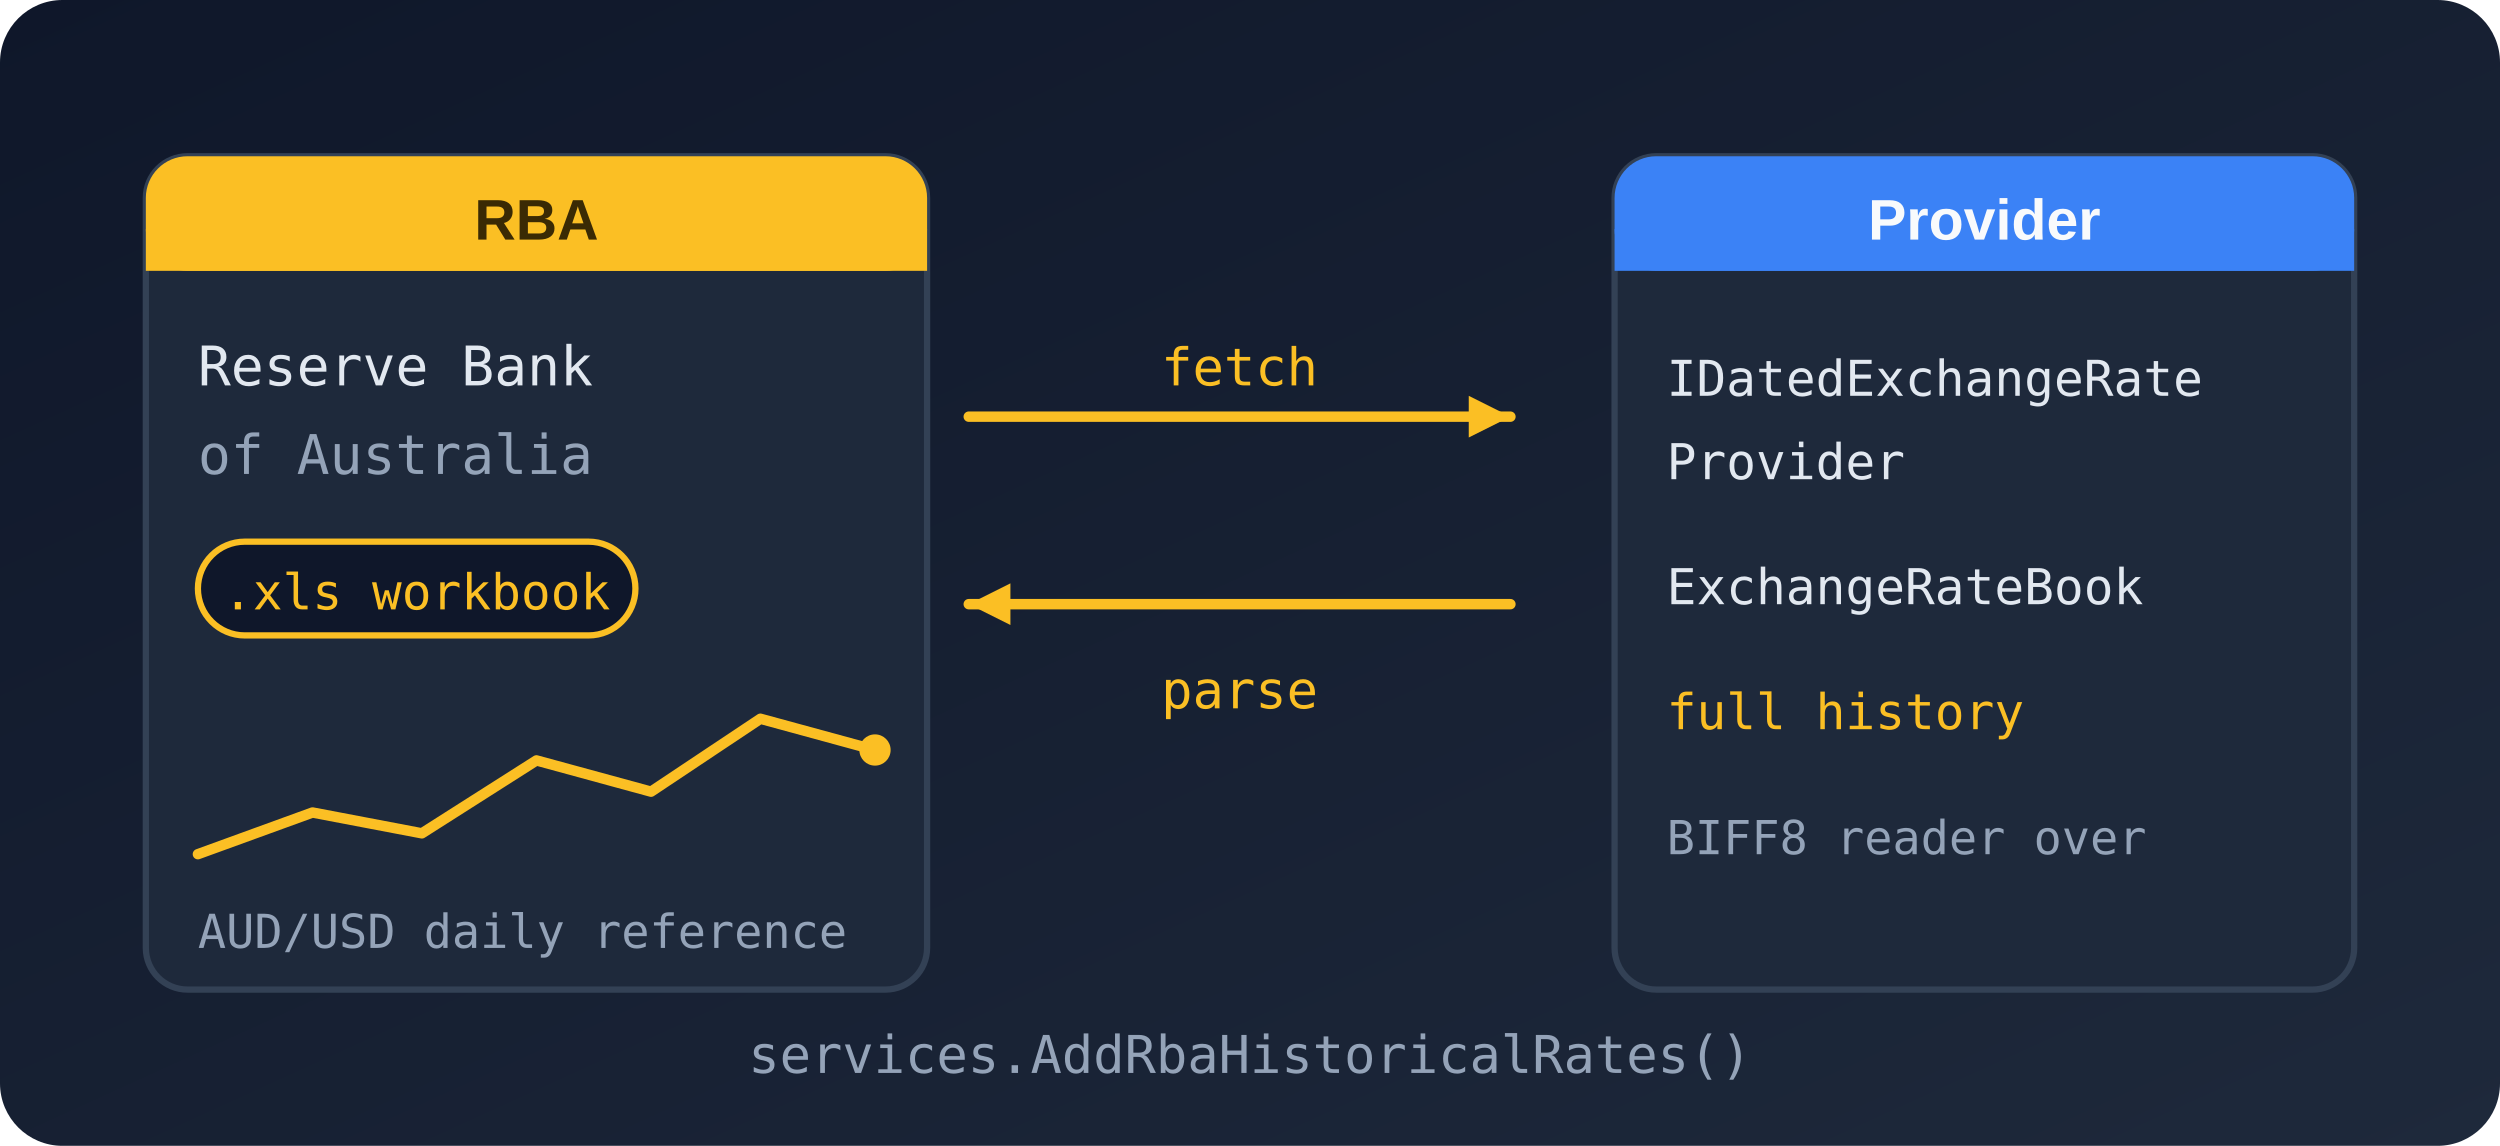
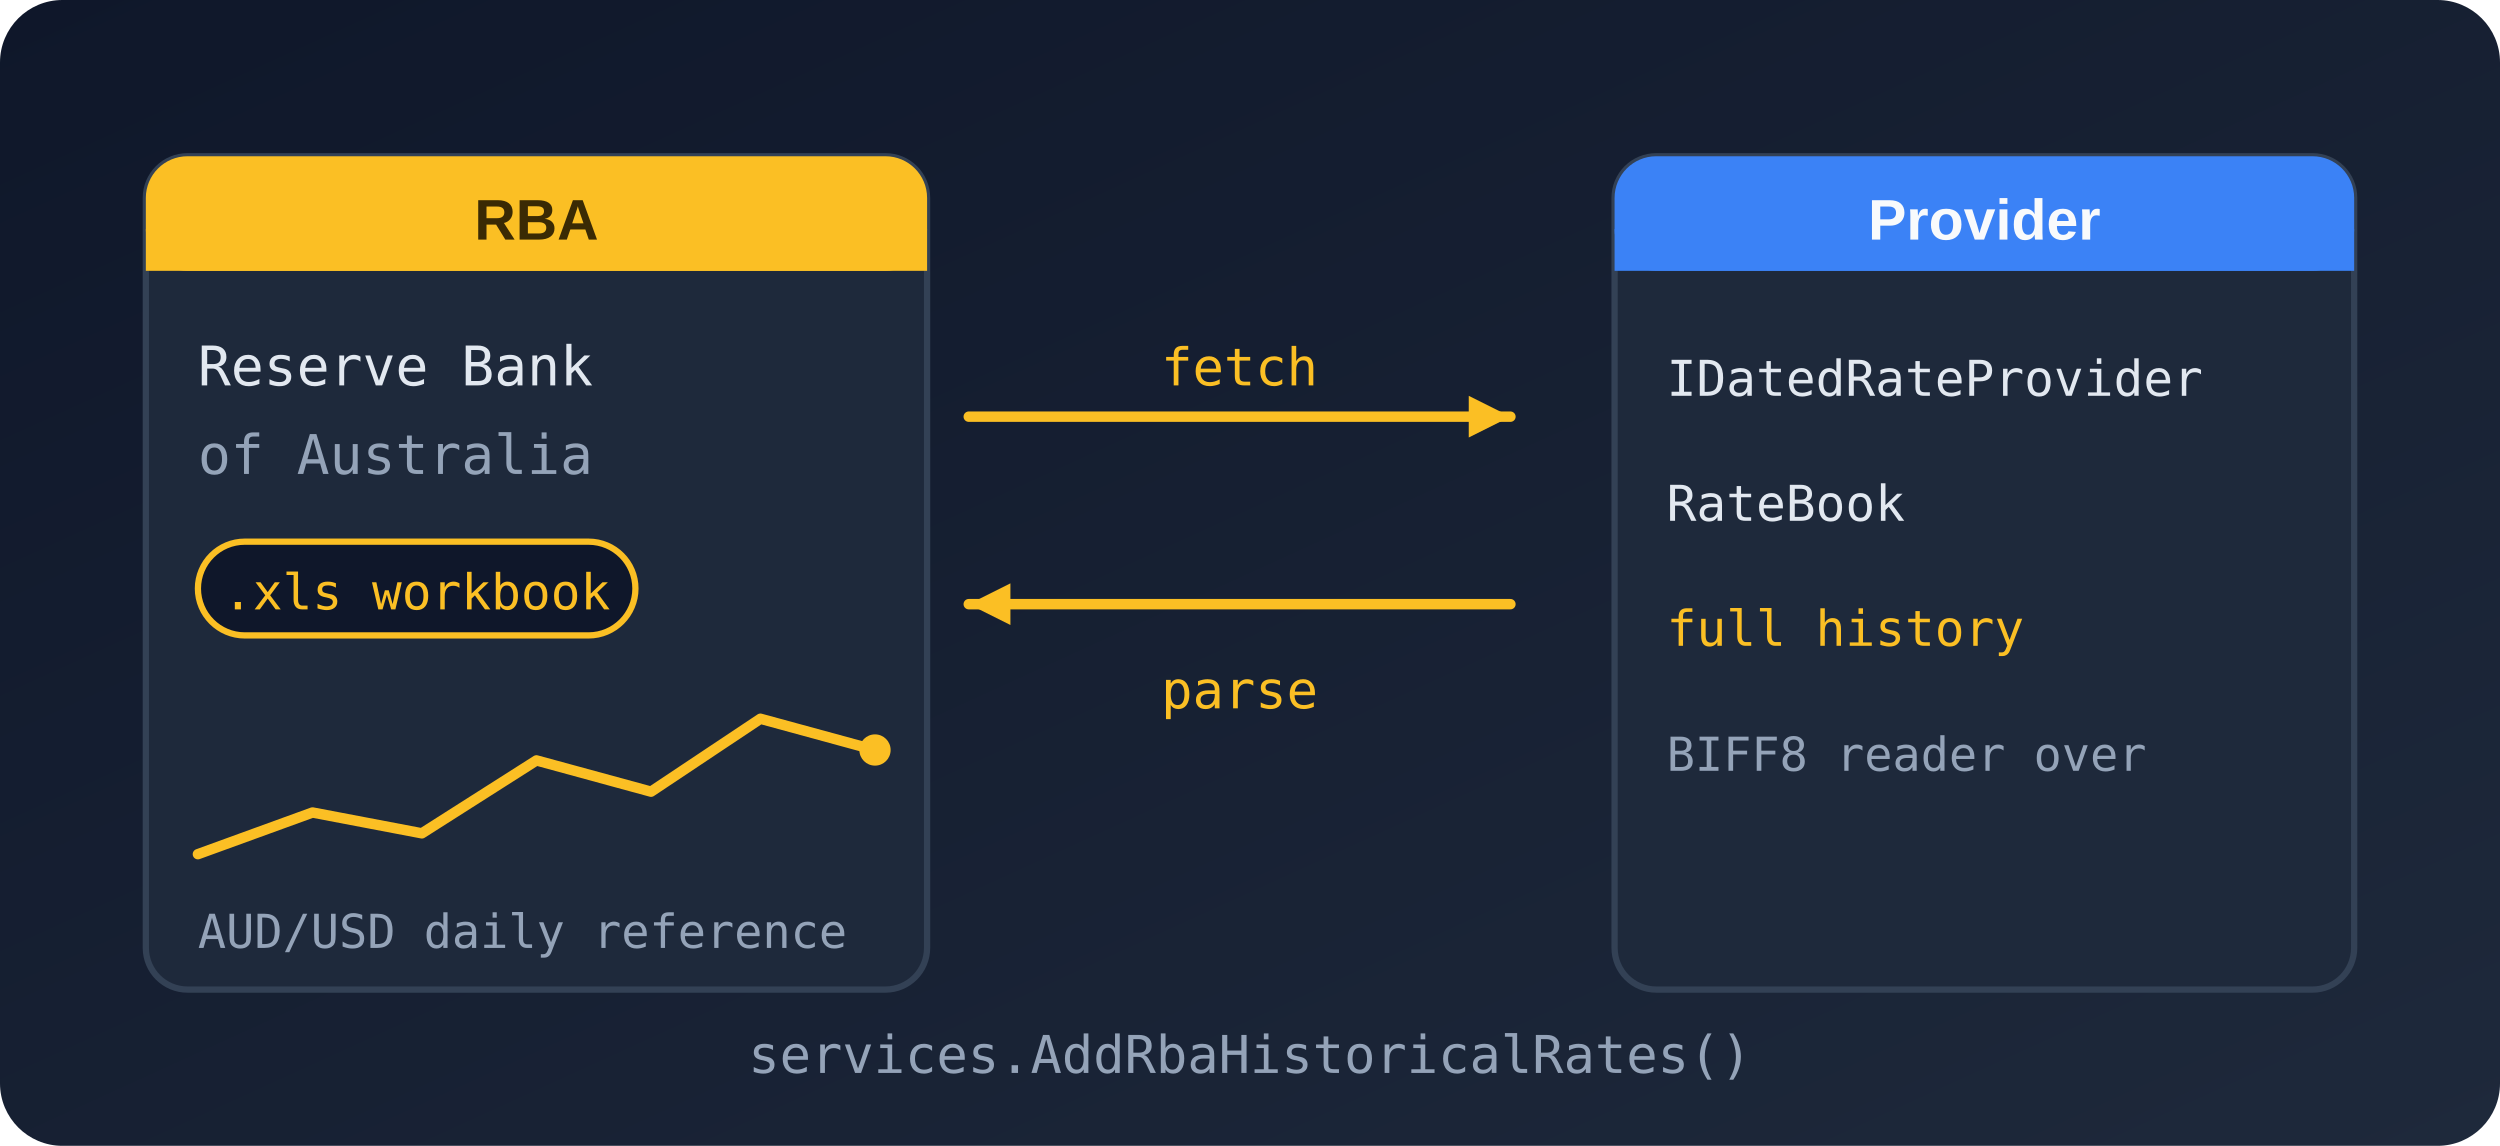
<svg xmlns="http://www.w3.org/2000/svg" viewBox="0 0 480 220" role="img" aria-label="Bodu.Financial.ExchangeRates.Rba — Reserve Bank of Australia exchange-rate provider">
  <defs>
    <linearGradient id="fxrba-bg" x1="0" y1="0" x2="1" y2="1">
      <stop offset="0" stop-color="#0F172A" />
      <stop offset="1" stop-color="#1E293B" />
    </linearGradient>
  </defs>
  <rect width="480" height="220" rx="12" fill="url(#fxrba-bg)" />
  <g transform="translate(28 30)" font-family="'Segoe UI','Helvetica Neue',Arial,sans-serif" font-size="11">
    <rect width="150" height="160" rx="8" fill="#1E293B" stroke="#334155" stroke-width="1.2" />
    <rect width="150" height="22" rx="8" fill="#FBBF24" />
    <rect y="14" width="150" height="8" fill="#FBBF24" />
    <text x="75" y="16" fill="#3A2A04" text-anchor="middle" font-weight="700" font-size="11">RBA</text>
    <g fill="#E2E8F0" font-family="'Consolas','Menlo',monospace" font-size="10.5">
      <text x="10" y="44">Reserve Bank</text>
      <text x="10" y="61">
        <tspan fill="#94A3B8">of Australia</tspan>
      </text>
    </g>
    <rect x="10" y="74" width="84" height="18" rx="9" fill="#0F172A" stroke="#FBBF24" stroke-width="1.2" />
    <text x="52" y="87" fill="#FBBF24" text-anchor="middle" font-family="'Consolas','Menlo',monospace" font-size="9.5">.xls workbook</text>
    <g transform="translate(10 100)">
      <polyline points="0,34 22,26 43,30 65,16 87,22 108,8 130,14" fill="none" stroke="#FBBF24" stroke-width="2" stroke-linecap="round" stroke-linejoin="round" />
      <circle cx="130" cy="14" r="3" fill="#FBBF24" />
      <text x="0" y="52" fill="#94A3B8" font-family="'Consolas','Menlo',monospace" font-size="9">AUD/USD daily reference</text>
    </g>
  </g>
  <g transform="translate(186 80)" fill="none" stroke="#FBBF24" stroke-width="2" stroke-linecap="round">
    <line x1="0" y1="0" x2="104" y2="0" />
    <polygon points="104,0 96,-4 96,4" fill="#FBBF24" stroke="none" />
    <line x1="104" y1="36" x2="0" y2="36" />
    <polygon points="0,36 8,32 8,40" fill="#FBBF24" stroke="none" />
  </g>
  <g transform="translate(186 80)" fill="#FBBF24" font-family="'Consolas','Menlo',monospace" font-size="10" text-anchor="middle">
    <text x="52" y="-6">fetch</text>
    <text x="52" y="56">parse</text>
  </g>
  <g transform="translate(310 30)" font-family="'Segoe UI','Helvetica Neue',Arial,sans-serif" font-size="11">
    <rect width="142" height="160" rx="8" fill="#1E293B" stroke="#334155" stroke-width="1.2" />
    <rect width="142" height="22" rx="8" fill="#3B82F6" />
    <rect y="14" width="142" height="8" fill="#3B82F6" />
    <text x="71" y="16" fill="#F8FAFC" text-anchor="middle" font-weight="700" font-size="11">Provider</text>
    <g fill="#E2E8F0" font-family="'Consolas','Menlo',monospace" font-size="9.5">
-       <text x="10" y="46">IDatedExchangeRate</text>
-       <text x="10" y="62">Provider</text>
-       <text x="10" y="86">ExchangeRateBook</text>
-       <text x="10" y="110">
+       <text x="10" y="46">IDatedRateProvider</text>
+       <text x="10" y="70">RateBook</text>
+       <text x="10" y="94">
        <tspan fill="#FBBF24">full history</tspan>
      </text>
-       <text x="10" y="134">
+       <text x="10" y="118">
        <tspan fill="#94A3B8" font-size="9">BIFF8 reader over</tspan>
      </text>
    </g>
  </g>
  <g fill="#94A3B8" font-family="'Consolas','Menlo',monospace" font-size="10">
    <text x="240" y="206" text-anchor="middle">services.AddRbaHistoricalRates()</text>
  </g>
</svg>
